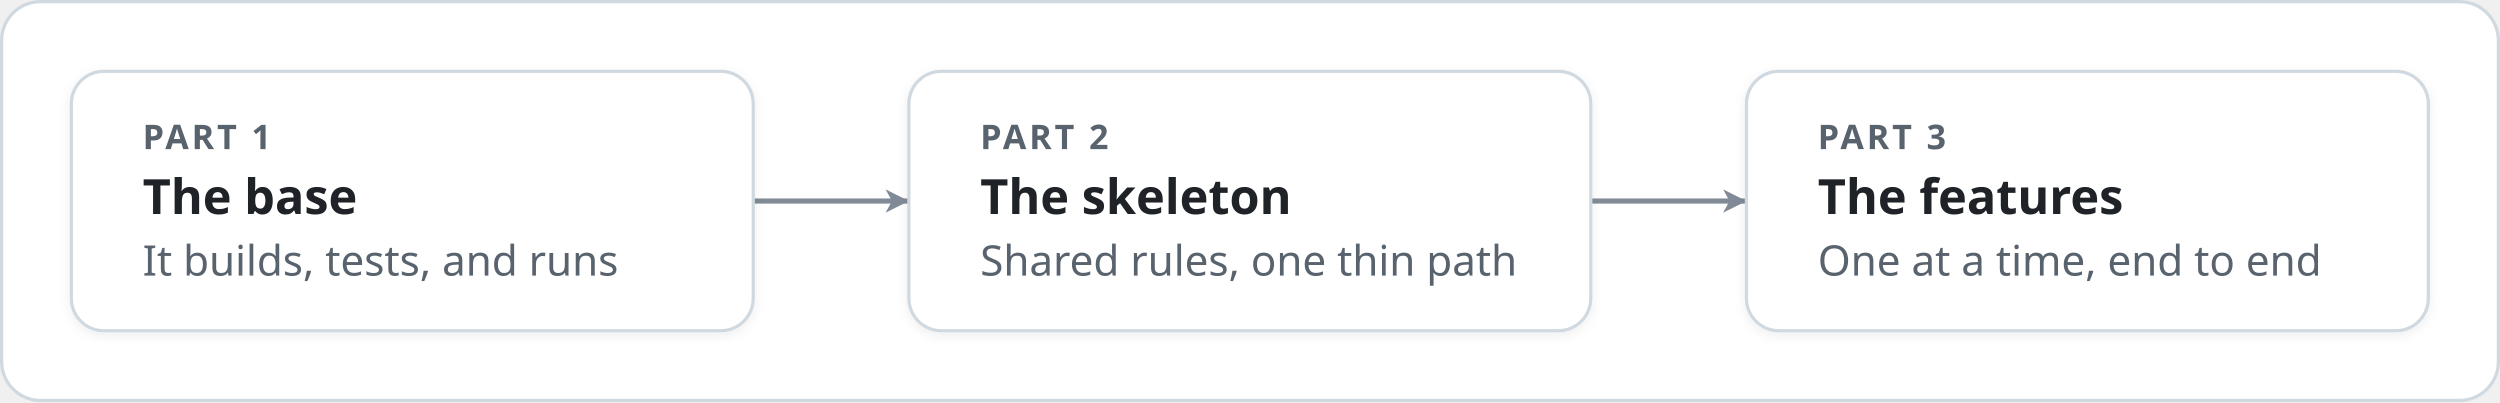
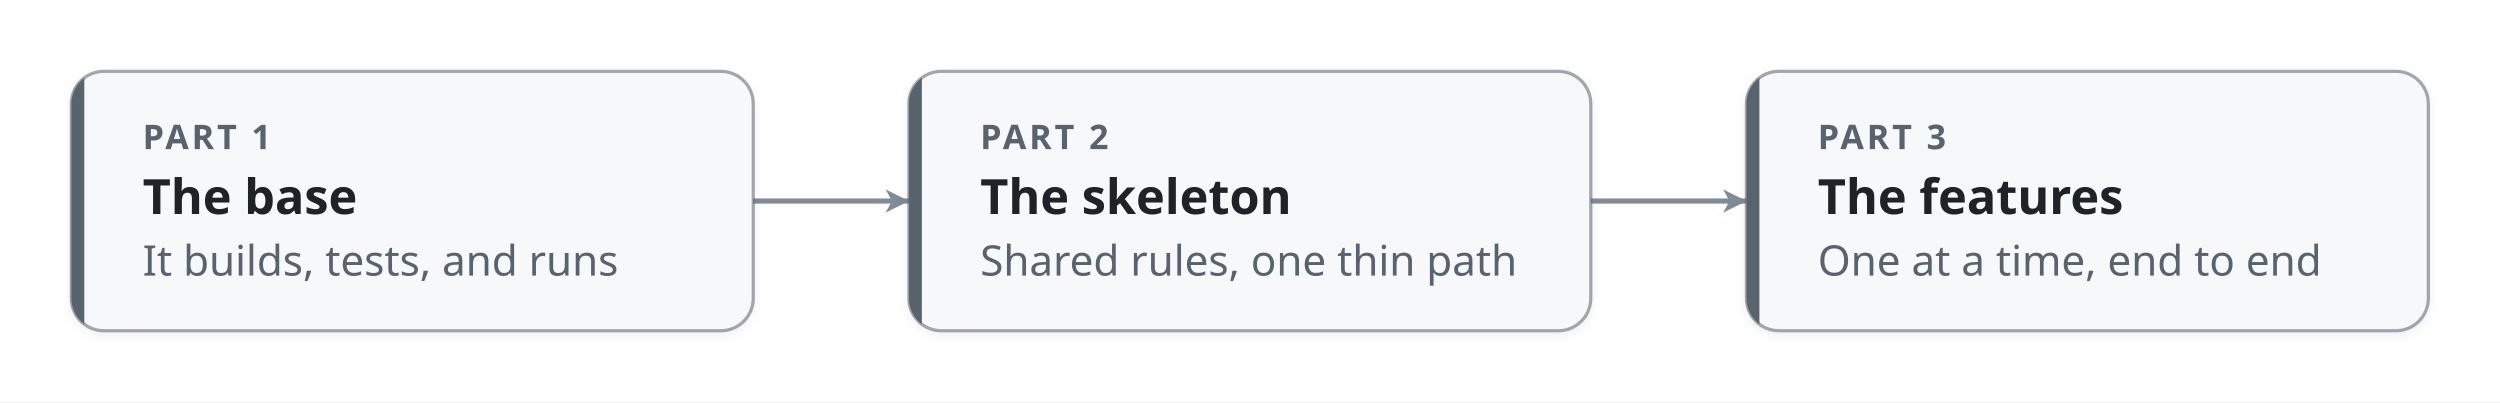
<svg xmlns="http://www.w3.org/2000/svg" viewBox="-22 -22 771 124" width="771" height="124" role="img" aria-labelledby="title desc" font-family="-apple-system, BlinkMacSystemFont, 'Segoe UI', 'Noto Sans', Helvetica, Arial, sans-serif">
  <defs>
    <marker id="arrow-plain" viewBox="0 0 10 10" refX="9" refY="5" markerWidth="9" markerHeight="9" markerUnits="userSpaceOnUse" orient="auto-start-reverse">
      <path d="M1,1 L9,5 L1,9 L3.2,5 z" fill="#818b98" />
    </marker>
    <marker id="arrow-fail" viewBox="0 0 10 10" refX="9" refY="5" markerWidth="9" markerHeight="9" markerUnits="userSpaceOnUse" orient="auto-start-reverse">
      <path d="M1,1 L9,5 L1,9 L3.2,5 z" fill="#cf222e" />
    </marker>
    <marker id="arrow-pass" viewBox="0 0 10 10" refX="9" refY="5" markerWidth="9" markerHeight="9" markerUnits="userSpaceOnUse" orient="auto-start-reverse">
      <path d="M1,1 L9,5 L1,9 L3.2,5 z" fill="#1a7f37" />
    </marker>
    <filter id="shadow" x="-10%" y="-10%" width="120%" height="140%">
      <feDropShadow dx="0" dy="1" stdDeviation="1.6" flood-color="#1f2328" flood-opacity="0.07" />
    </filter>
  </defs>
-   <rect x="-21.5" y="-21.5" width="770" height="123" rx="12" fill="#ffffff" stroke="#d1d9e0" />
+   <rect x="-22" y="-22" width="771" height="124" fill="#ffffff" />
  <path d="M210.3,40.0 L258.3,40.0" fill="none" stroke="#818b98" stroke-width="1.6" stroke-linecap="round" stroke-linejoin="round" marker-end="url(#arrow-plain)" />
  <path d="M468.6,40.0 L516.6,40.0" fill="none" stroke="#818b98" stroke-width="1.6" stroke-linecap="round" stroke-linejoin="round" marker-end="url(#arrow-plain)" />
-   <rect x="0.0" y="0.0" width="210.3" height="80.0" rx="10" fill="#ffffff" stroke="#d1d9e0" stroke-opacity="1" stroke-width="1" filter="url(#shadow)" />
+   <rect x="0.0" y="0.0" width="210.3" height="80.0" rx="10" fill="#f6f8fa" stroke="#59636e" stroke-opacity="0.55" stroke-width="1" filter="url(#shadow)" />
+   <clipPath id="clip0">
+     <rect x="0.0" y="0.0" width="210.3" height="80.0" rx="10" />
+   </clipPath>
+   <rect x="0.0" y="0.0" width="4" height="80.0" fill="#59636e" clip-path="url(#clip0)" />
  <text x="22.0" y="24.0" font-size="10.5" font-weight="700" letter-spacing="0.9" fill="#59636e">PART 1</text>
  <text x="22.0" y="44.0" font-size="15" font-weight="600" fill="#1f2328">The base</text>
  <text x="22.0" y="63.0" font-size="13" fill="#59636e">It builds, tests, and runs</text>
-   <rect x="258.3" y="0.0" width="210.3" height="80.0" rx="10" fill="#ffffff" stroke="#d1d9e0" stroke-opacity="1" stroke-width="1" filter="url(#shadow)" />
+   <rect x="258.3" y="0.0" width="210.3" height="80.0" rx="10" fill="#f6f8fa" stroke="#59636e" stroke-opacity="0.55" stroke-width="1" filter="url(#shadow)" />
+   <clipPath id="clip1">
+     <rect x="258.3" y="0.0" width="210.3" height="80.0" rx="10" />
+   </clipPath>
+   <rect x="258.3" y="0.0" width="4" height="80.0" fill="#59636e" clip-path="url(#clip1)" />
  <text x="280.3" y="24.0" font-size="10.5" font-weight="700" letter-spacing="0.9" fill="#59636e">PART 2</text>
  <text x="280.3" y="44.0" font-size="15" font-weight="600" fill="#1f2328">The skeleton</text>
  <text x="280.3" y="63.0" font-size="13" fill="#59636e">Shared rules, one thin path</text>
-   <rect x="516.6" y="0.0" width="210.3" height="80.0" rx="10" fill="#ffffff" stroke="#d1d9e0" stroke-opacity="1" stroke-width="1" filter="url(#shadow)" />
+   <rect x="516.6" y="0.0" width="210.3" height="80.0" rx="10" fill="#f6f8fa" stroke="#59636e" stroke-opacity="0.55" stroke-width="1" filter="url(#shadow)" />
+   <clipPath id="clip2">
+     <rect x="516.6" y="0.0" width="210.3" height="80.0" rx="10" />
+   </clipPath>
+   <rect x="516.6" y="0.0" width="4" height="80.0" fill="#59636e" clip-path="url(#clip2)" />
  <text x="538.6" y="24.0" font-size="10.5" font-weight="700" letter-spacing="0.9" fill="#59636e">PART 3</text>
  <text x="538.6" y="44.0" font-size="15" font-weight="600" fill="#1f2328">The features</text>
  <text x="538.6" y="63.0" font-size="13" fill="#59636e">One at a time, end to end</text>
</svg>
